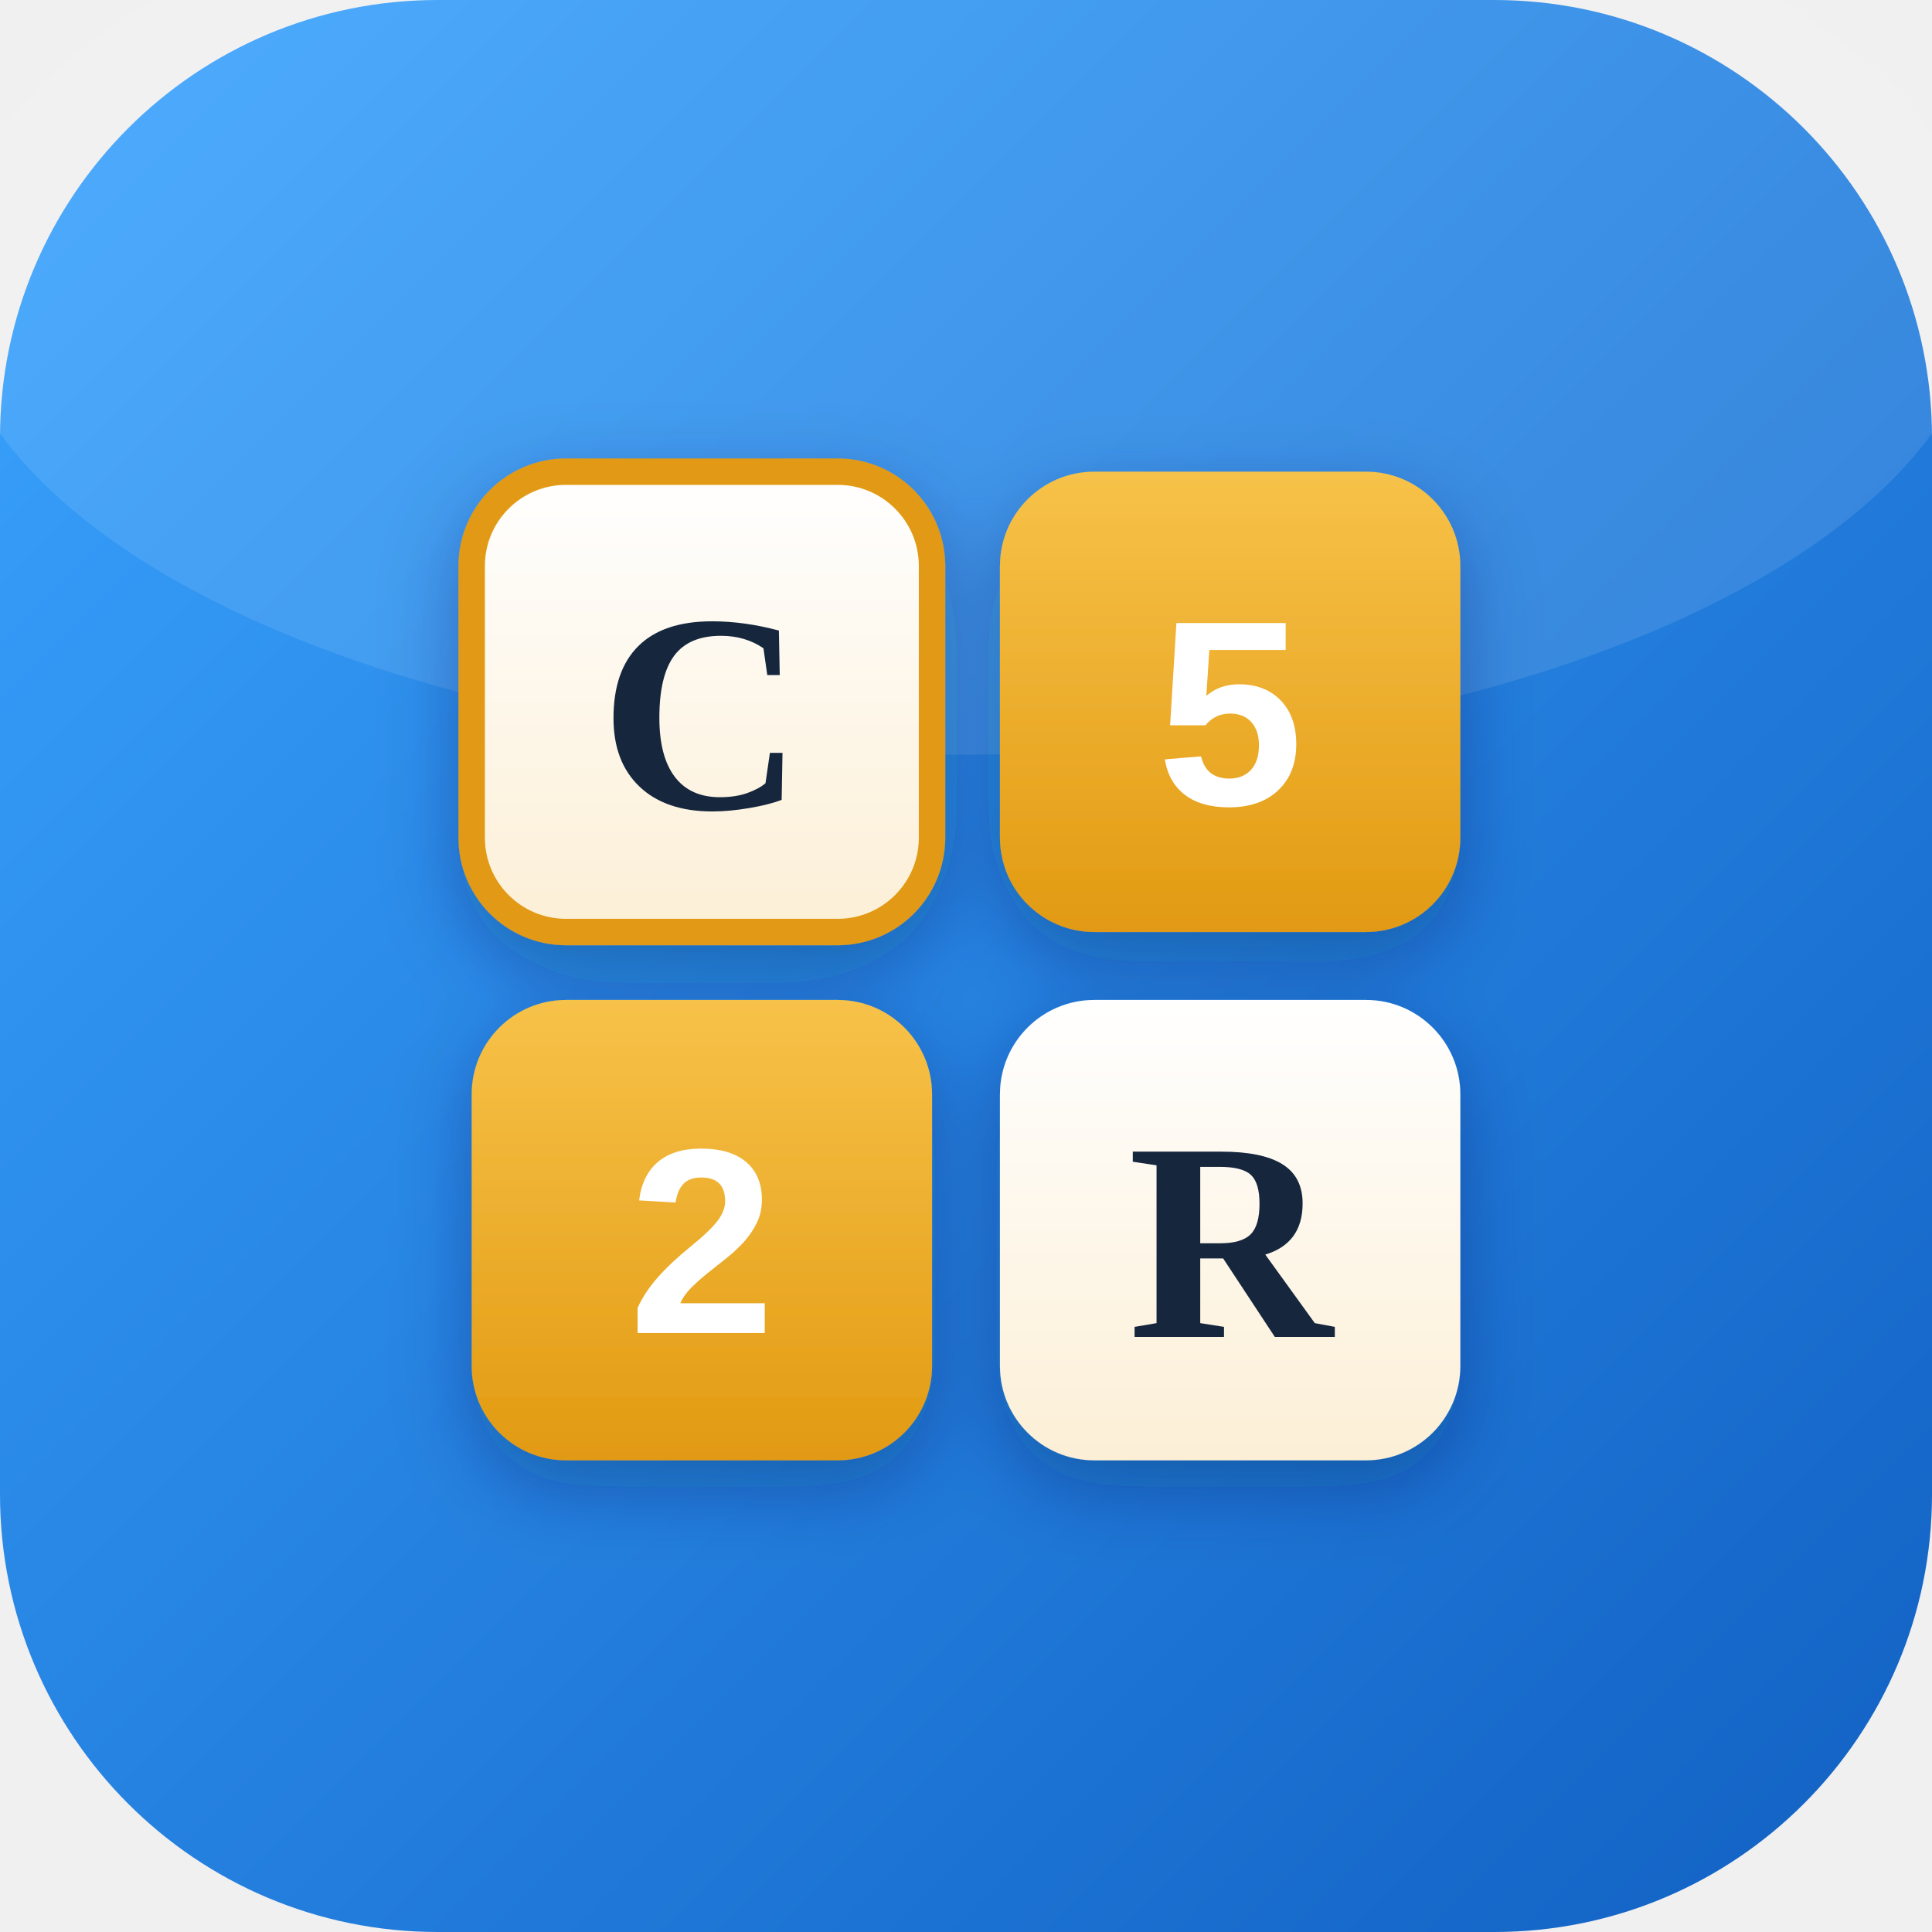
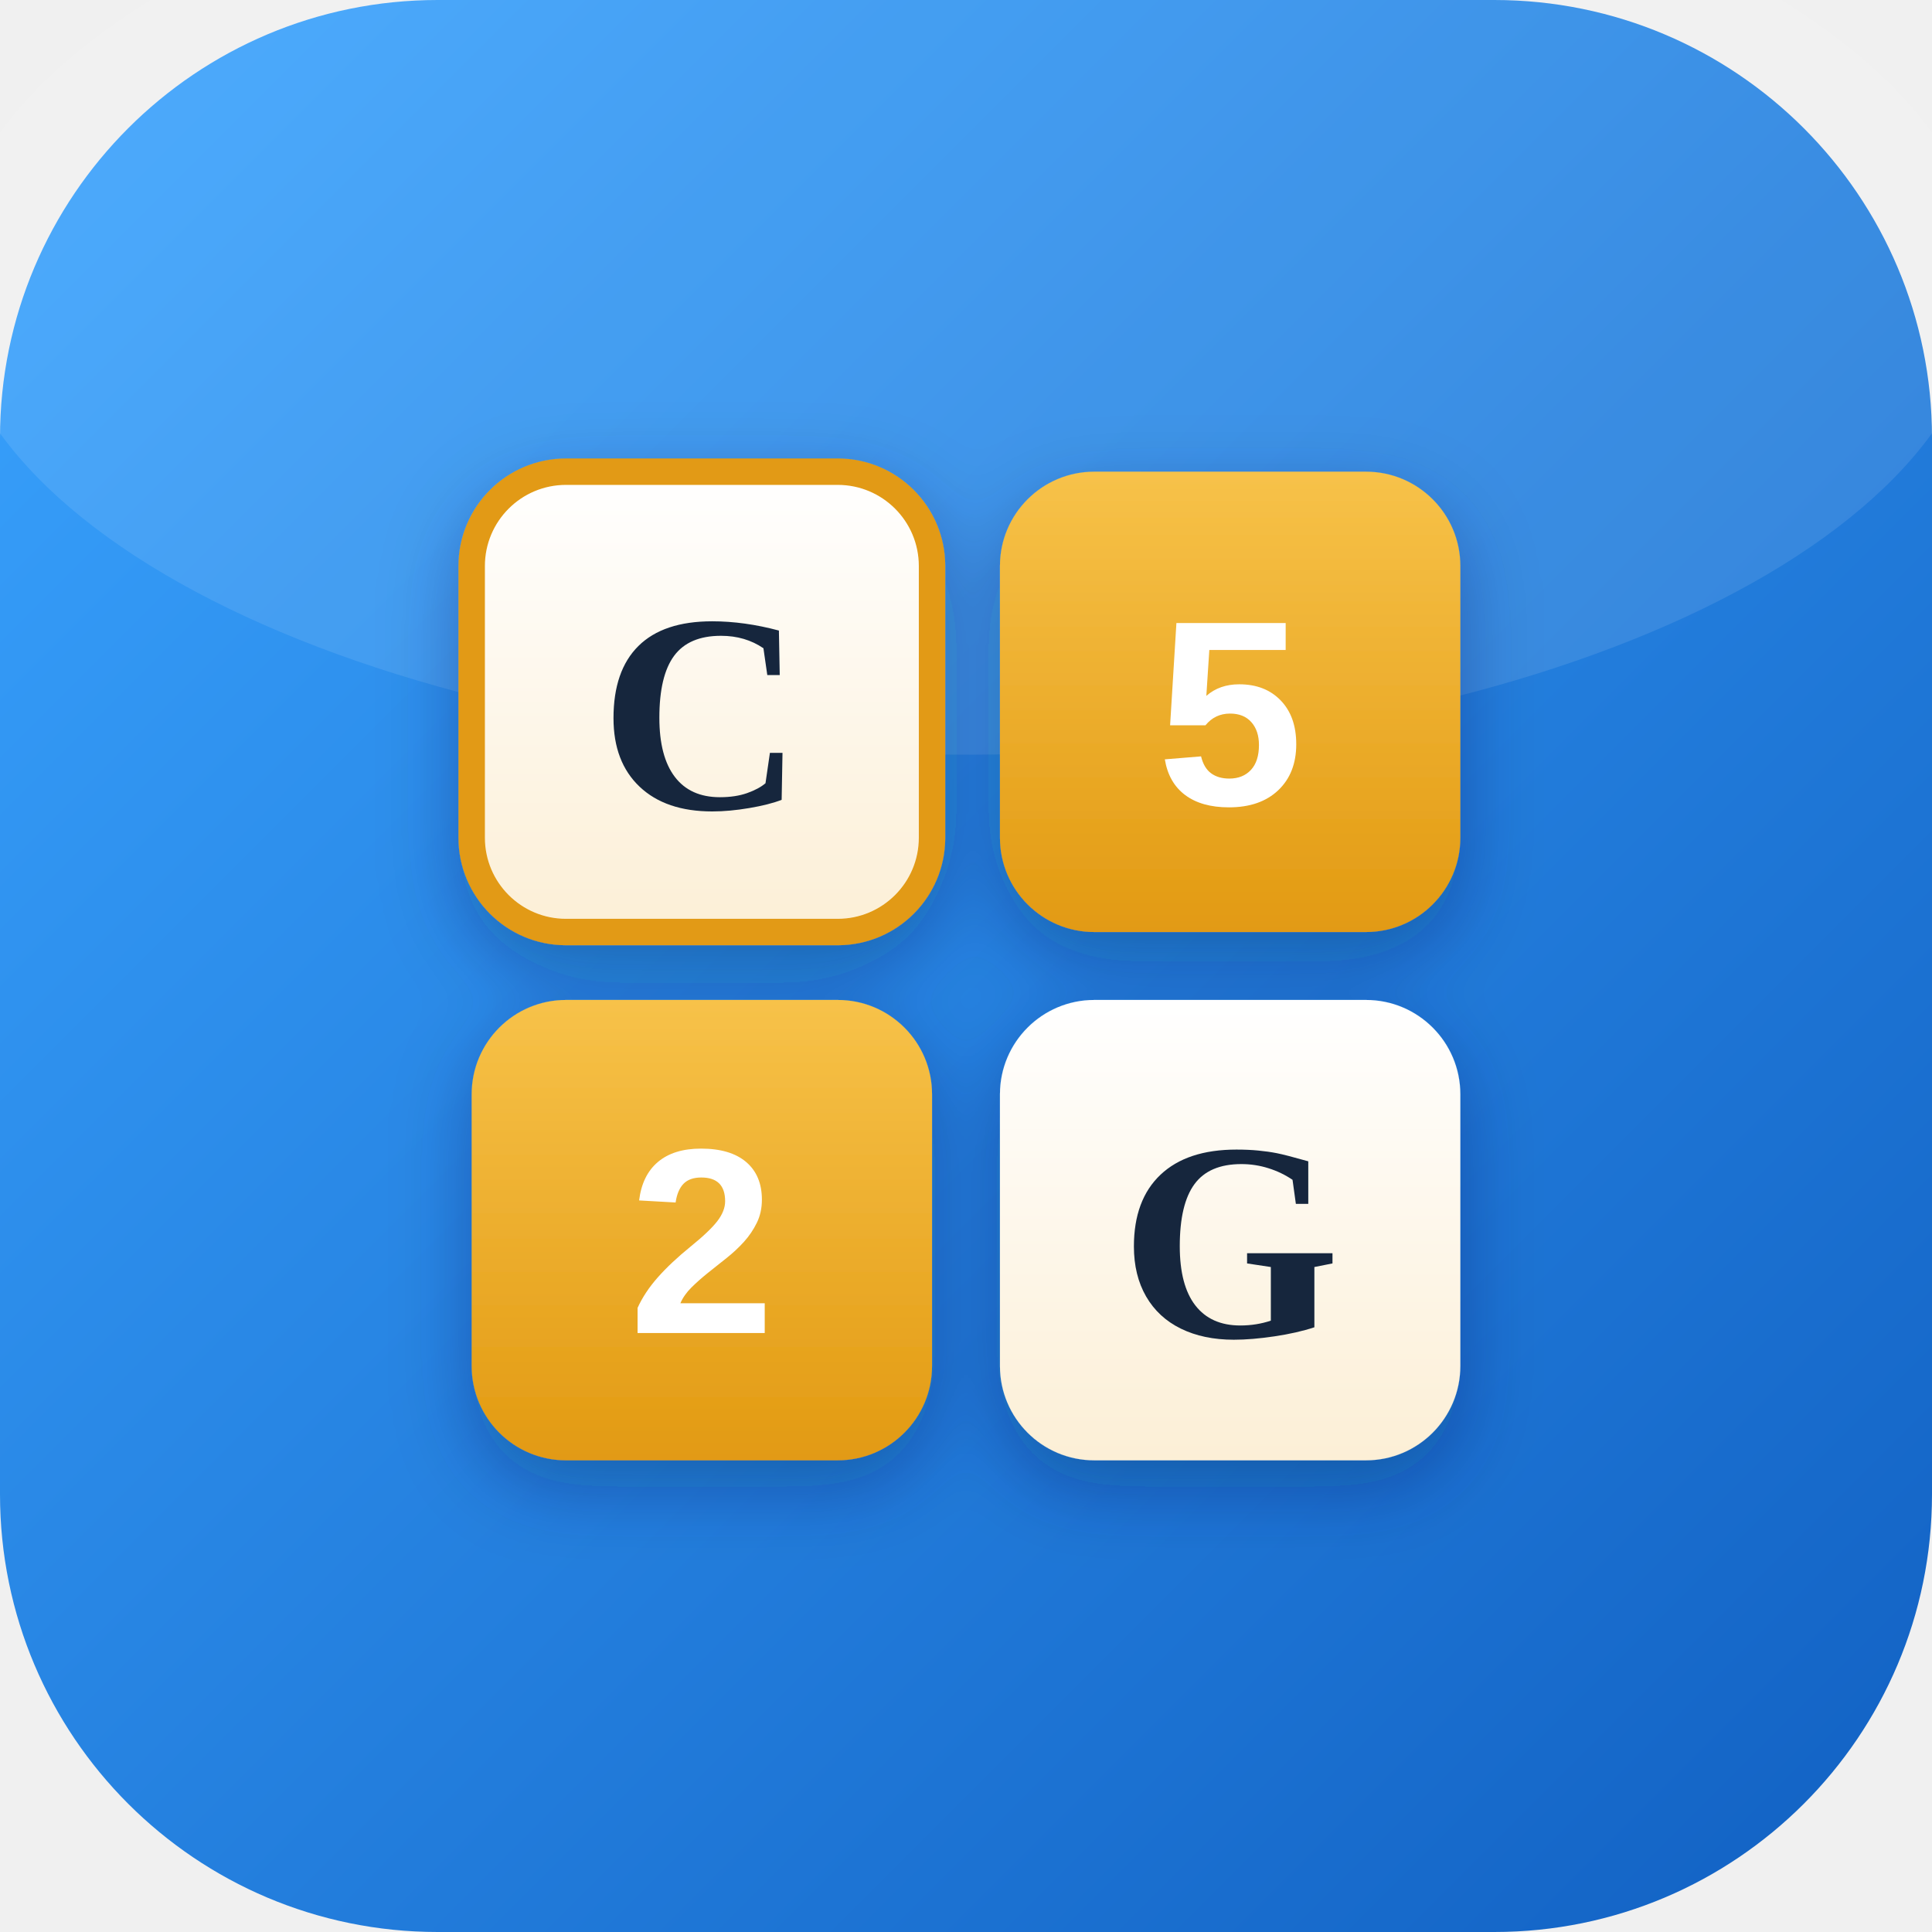
<svg xmlns="http://www.w3.org/2000/svg" width="1024" height="1024" viewBox="0 0 1024 1024">
  <defs>
    <linearGradient id="bg" x1="0" y1="0" x2="1" y2="1">
      <stop offset="0" stop-color="#3AA4FF" />
      <stop offset="1" stop-color="#1160C2" />
    </linearGradient>
    <linearGradient id="cream" x1="0" y1="0" x2="0" y2="1">
      <stop offset="0" stop-color="#FFFFFF" />
      <stop offset="1" stop-color="#FCEFD6" />
    </linearGradient>
    <linearGradient id="gold" x1="0" y1="0" x2="0" y2="1">
      <stop offset="0" stop-color="#F7C249" />
      <stop offset="1" stop-color="#E29A12" />
    </linearGradient>
    <filter id="sh" x="-30%" y="-30%" width="160%" height="160%">
      <feDropShadow dx="0" dy="14" stdDeviation="20" flood-color="#08254C" flood-opacity="0.32" />
    </filter>
  </defs>
  <rect width="1024" height="1024" rx="232" fill="url(#bg)" />
  <ellipse cx="512" cy="150" rx="540" ry="250" fill="#FFFFFF" opacity="0.10" />
  <g filter="url(#sh)">
    <rect x="250" y="250" width="244" height="244" rx="50" fill="url(#cream)" />
    <rect x="250" y="250" width="244" height="244" rx="50" fill="none" stroke="#E29A12" stroke-width="14" />
    <text x="372" y="378" font-family="Georgia,'Times New Roman',serif" font-size="150" font-weight="700" fill="#16273E" text-anchor="middle" dominant-baseline="central">C</text>
    <rect x="530" y="250" width="244" height="244" rx="50" fill="url(#gold)" />
    <text x="652" y="378" font-family="Arial,Helvetica,sans-serif" font-size="140" font-weight="700" fill="#FFFFFF" text-anchor="middle" dominant-baseline="central">5</text>
    <rect x="250" y="530" width="244" height="244" rx="50" fill="url(#gold)" />
    <text x="372" y="658" font-family="Arial,Helvetica,sans-serif" font-size="140" font-weight="700" fill="#FFFFFF" text-anchor="middle" dominant-baseline="central">2</text>
    <rect x="530" y="530" width="244" height="244" rx="50" fill="url(#cream)" />
-     <text x="652" y="658" font-family="Georgia,'Times New Roman',serif" font-size="150" font-weight="700" fill="#16273E" text-anchor="middle" dominant-baseline="central">R</text>
+     <text x="652" y="658" font-family="Georgia,'Times New Roman',serif" font-size="150" font-weight="700" fill="#16273E" text-anchor="middle" dominant-baseline="central">G</text>
  </g>
</svg>
